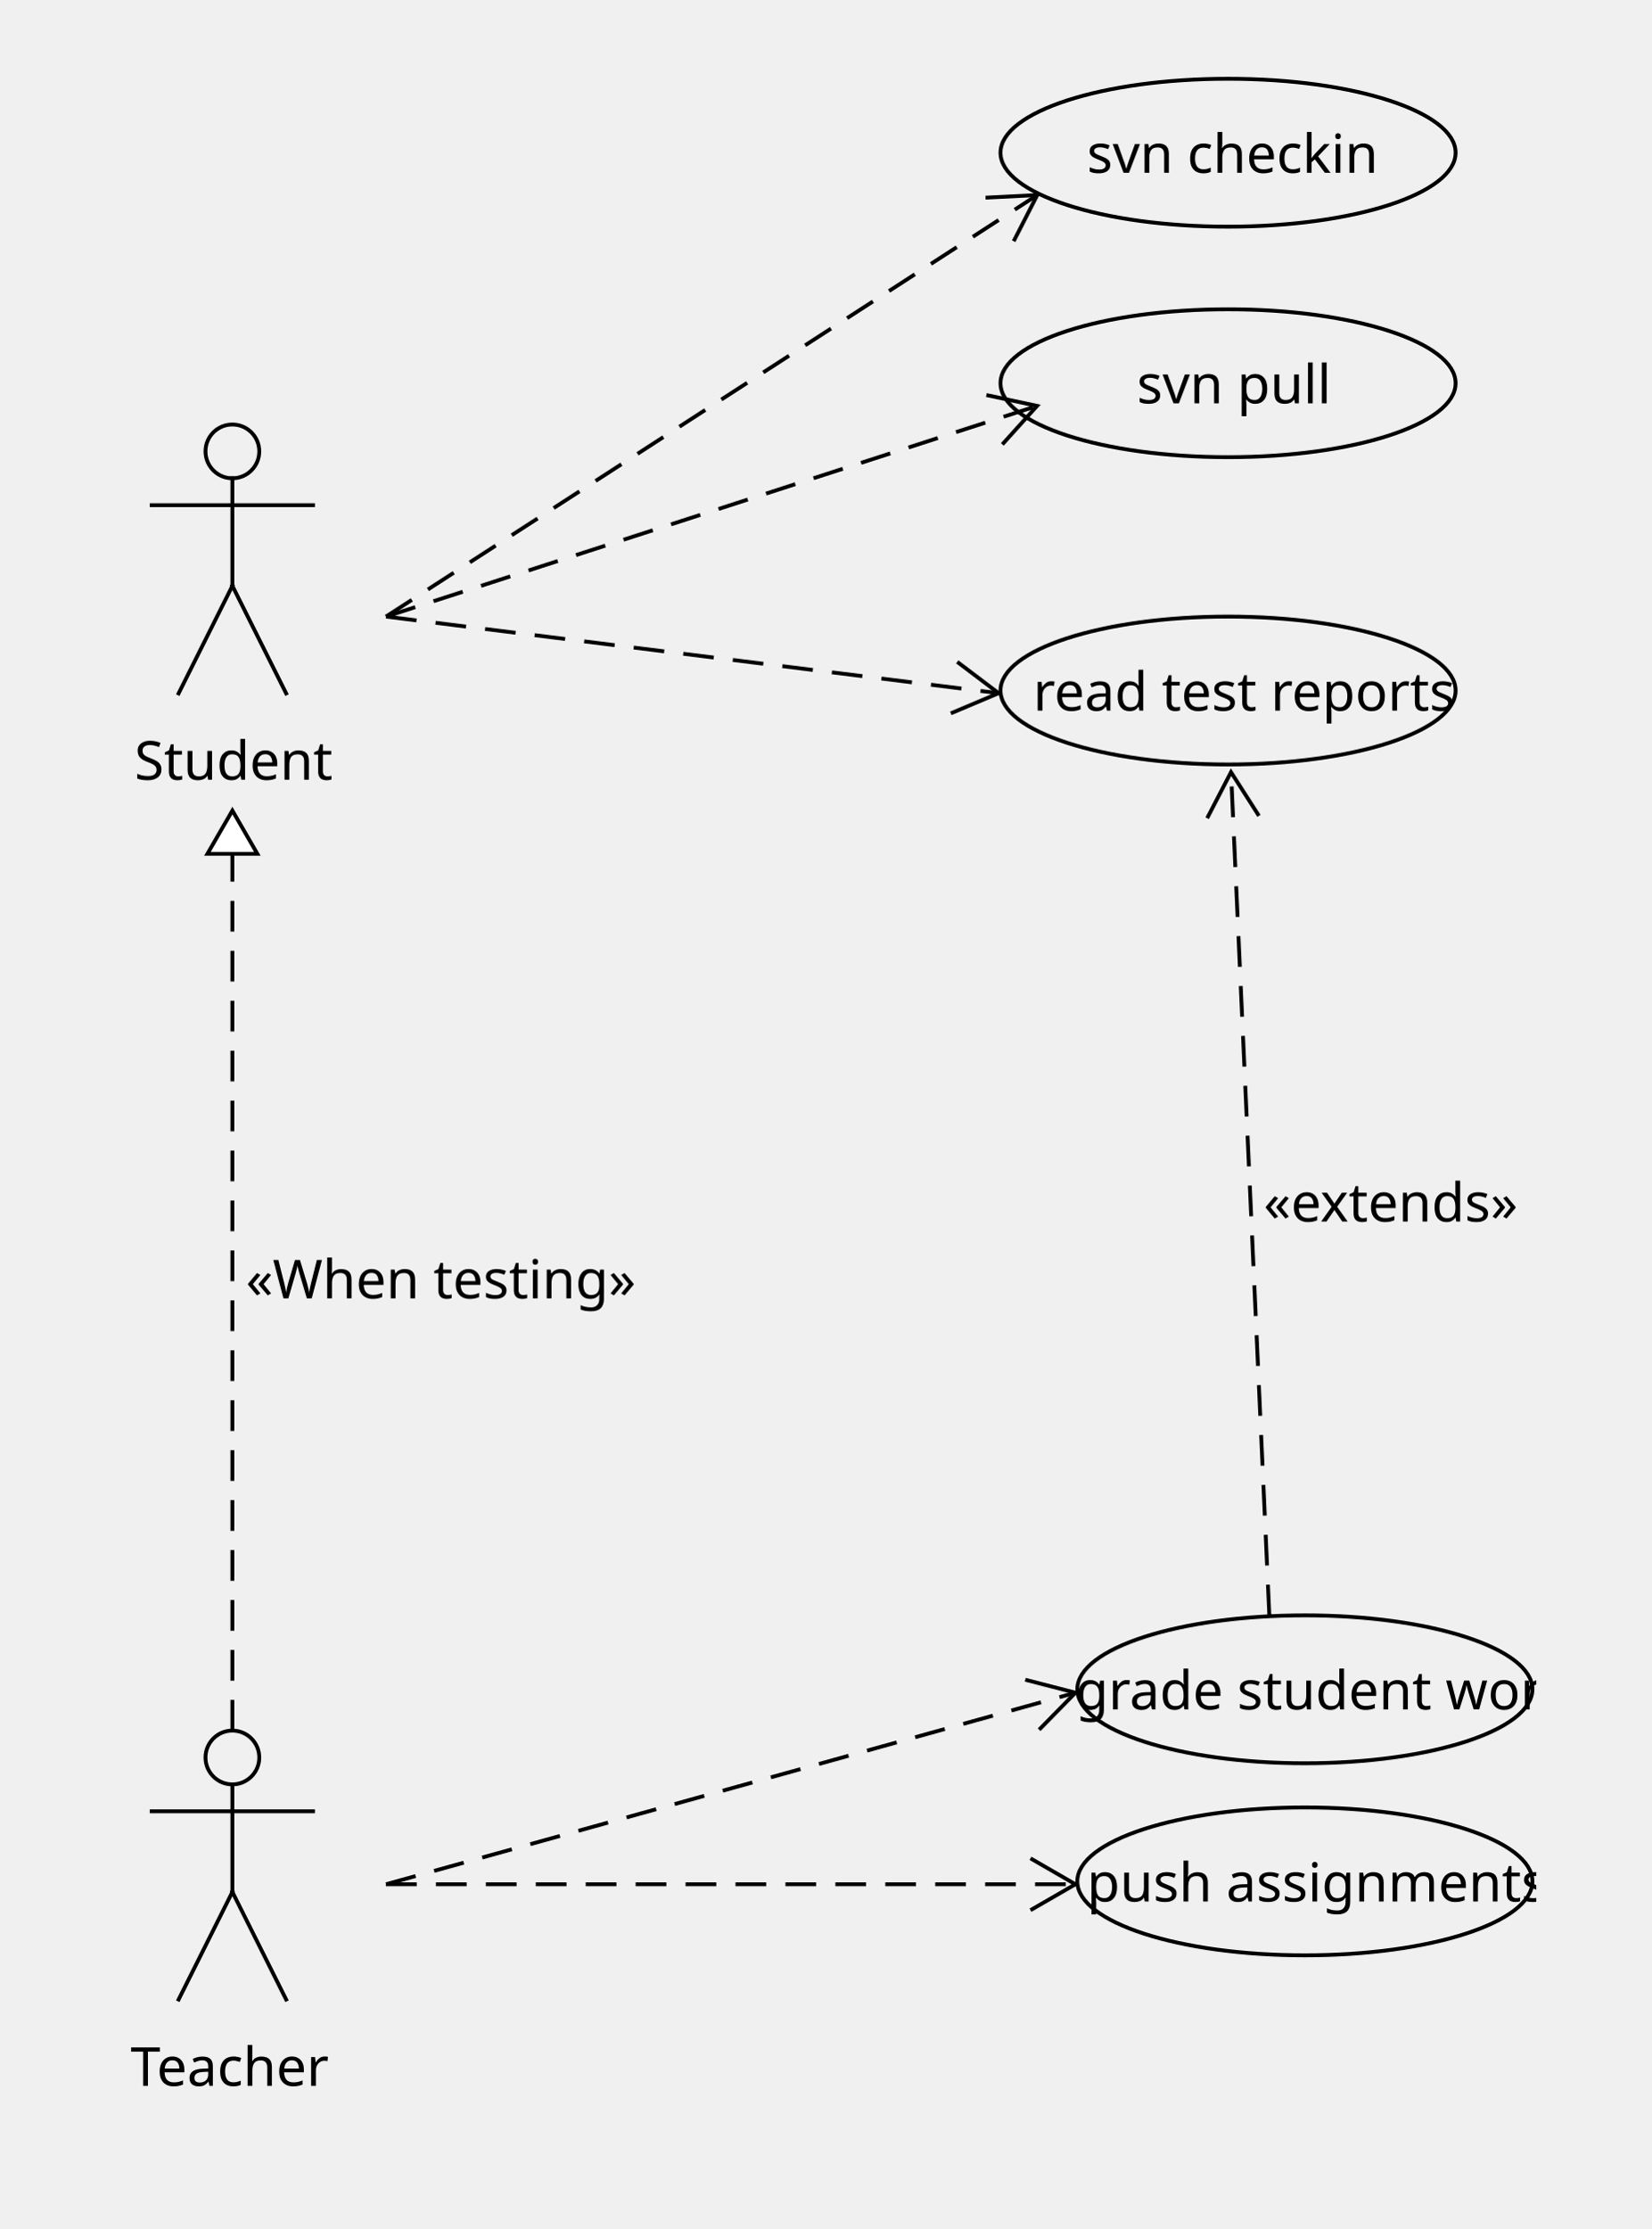
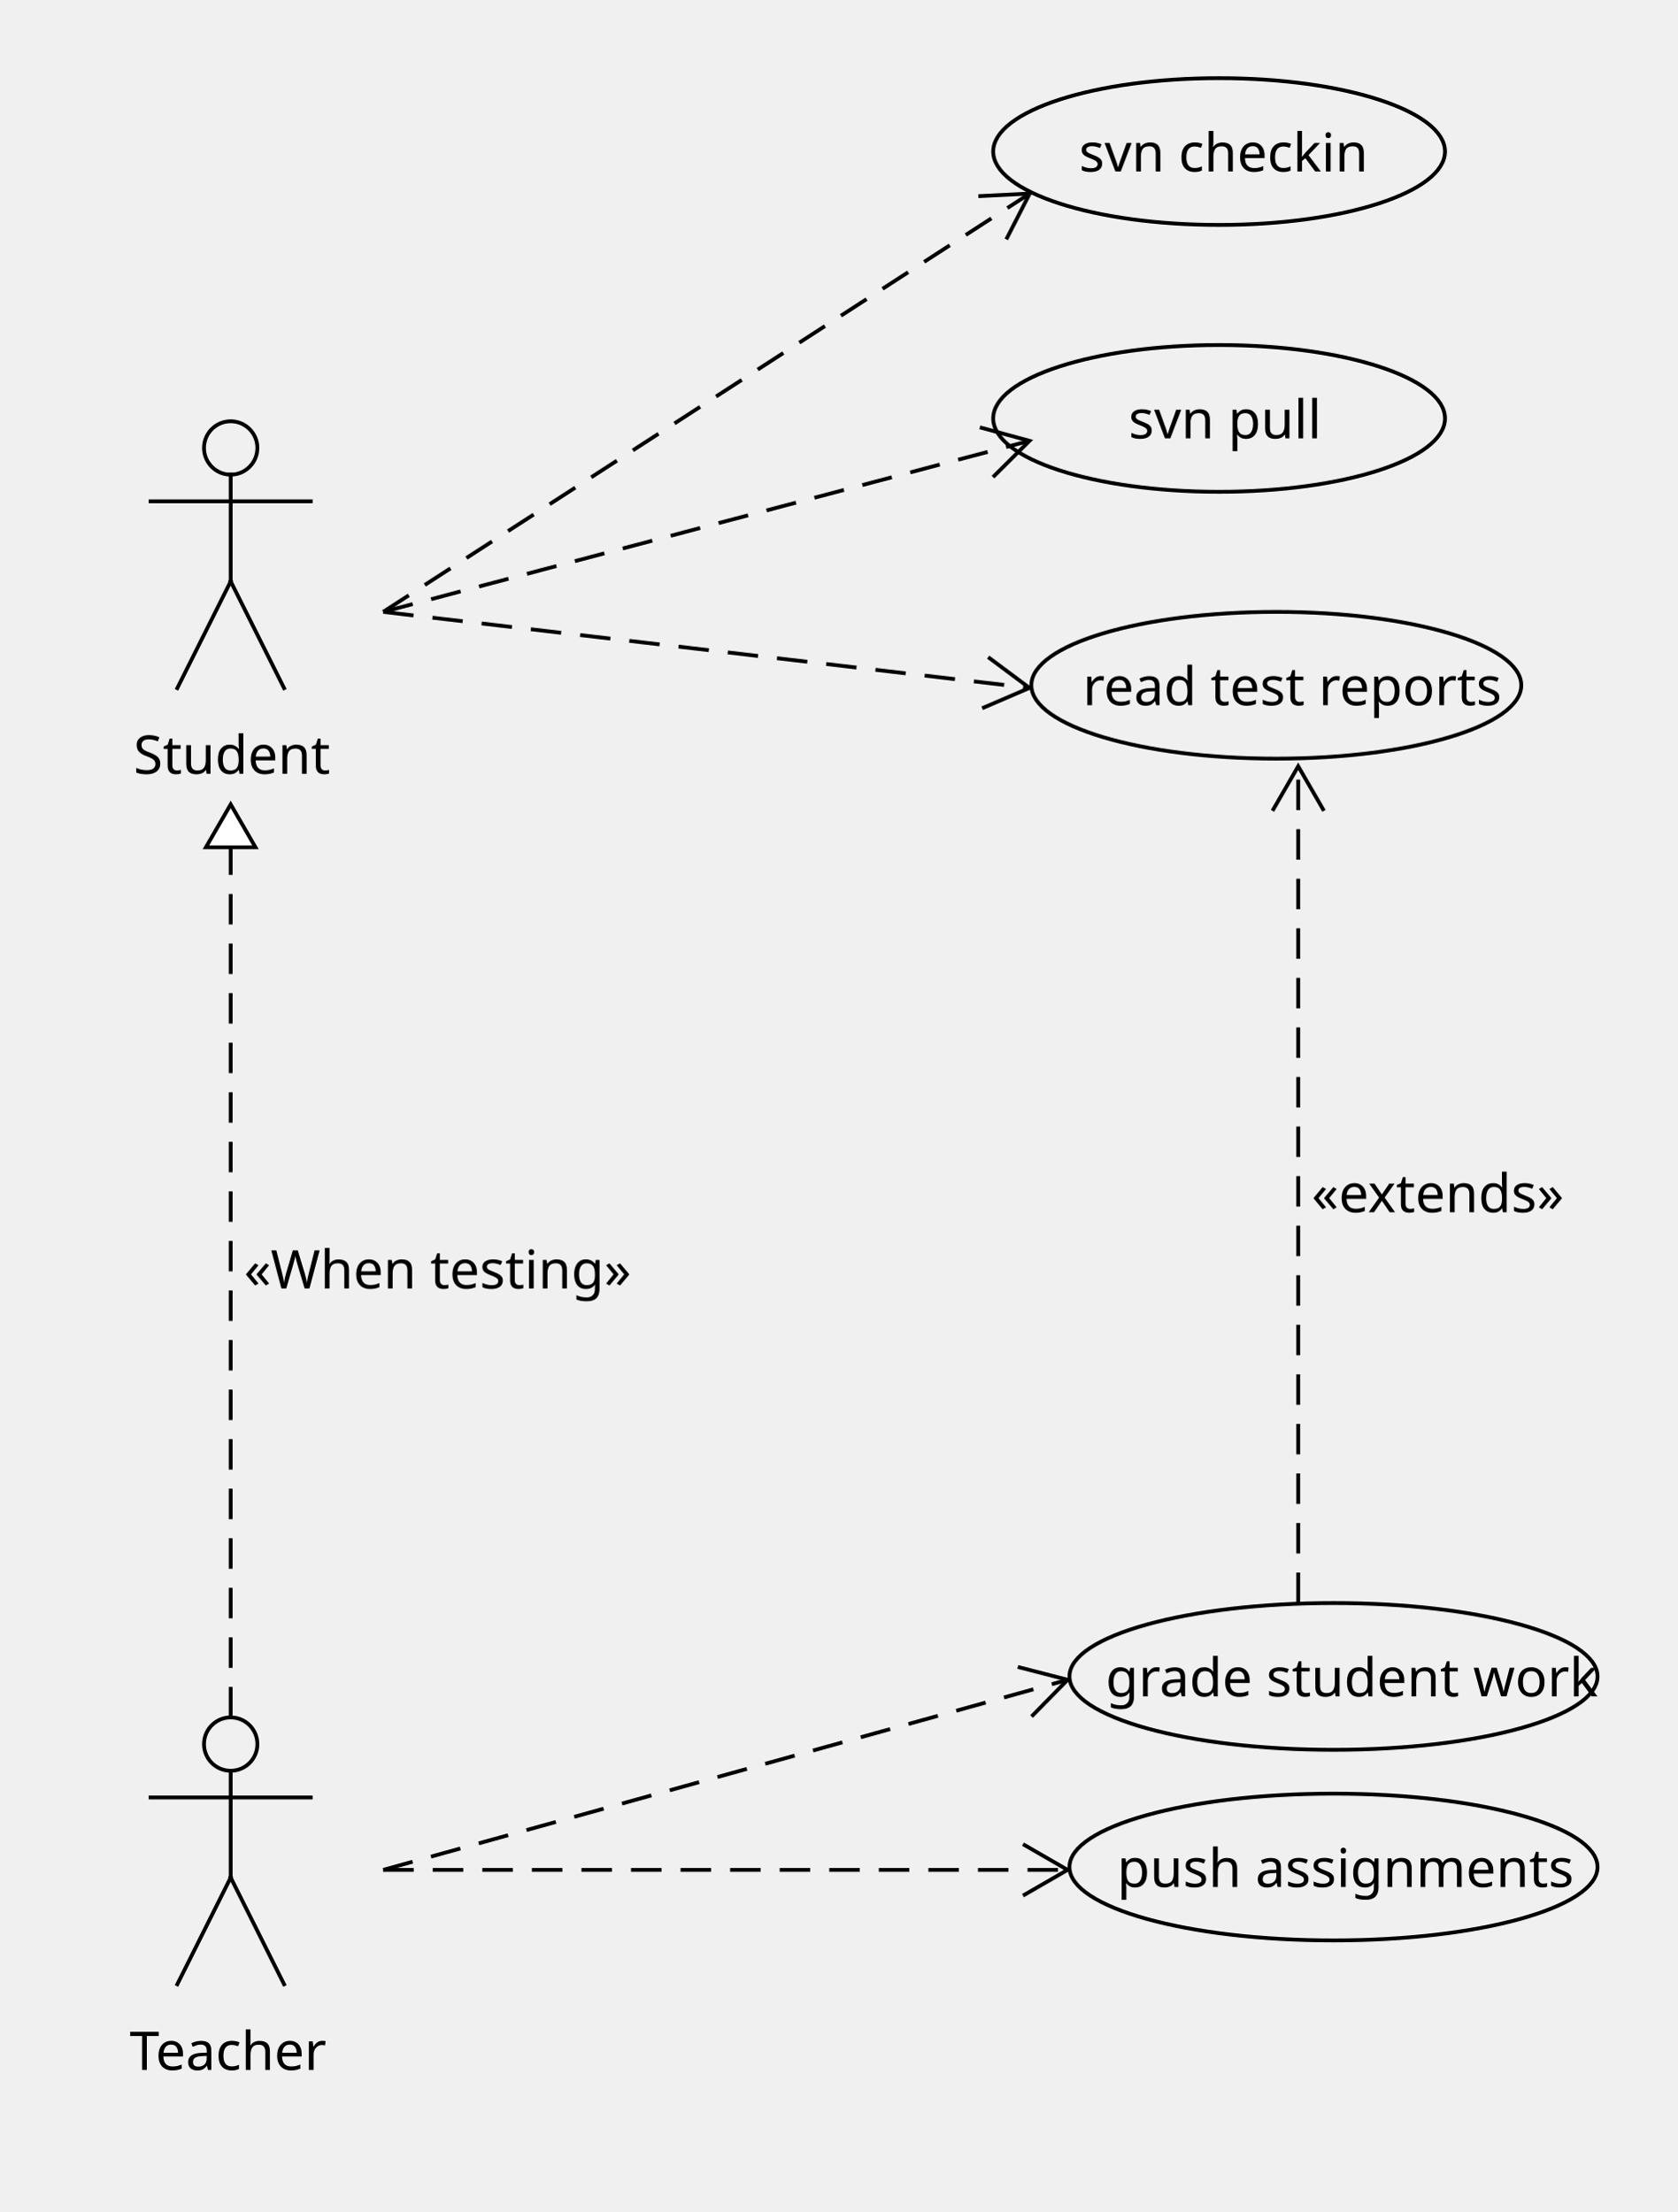
- <svg xmlns="http://www.w3.org/2000/svg" fill-opacity="1" color-rendering="auto" color-interpolation="auto" text-rendering="auto" stroke="black" stroke-linecap="square" width="430" stroke-miterlimit="10" shape-rendering="auto" stroke-opacity="1" fill="black" stroke-dasharray="none" font-weight="normal" stroke-width="1" viewBox="140 90 430 580" height="580" font-family="'Dialog'" font-style="normal" stroke-linejoin="miter" font-size="12px" stroke-dashoffset="0" image-rendering="auto">
+ <svg xmlns="http://www.w3.org/2000/svg" fill-opacity="1" color-rendering="auto" color-interpolation="auto" text-rendering="auto" stroke="black" stroke-linecap="square" width="440" stroke-miterlimit="10" shape-rendering="auto" stroke-opacity="1" fill="black" stroke-dasharray="none" font-weight="normal" stroke-width="1" viewBox="140 90 440 580" height="580" font-family="'Dialog'" font-style="normal" stroke-linejoin="miter" font-size="12px" stroke-dashoffset="0" image-rendering="auto">
  <defs id="genericDefs" />
  <g>
    <defs id="defs1">
      <clipPath clipPathUnits="userSpaceOnUse" id="clipPath1">
        <path d="M0 0 L2147483647 0 L2147483647 2147483647 L0 2147483647 L0 0 Z" />
      </clipPath>
      <clipPath clipPathUnits="userSpaceOnUse" id="clipPath2">
+         <path d="M0 0 L0 40 L140 40 L140 0 Z" />
+       </clipPath>
+       <clipPath clipPathUnits="userSpaceOnUse" id="clipPath3">
+         <path d="M0 0 L0 40 L130 40 L130 0 Z" />
+       </clipPath>
+       <clipPath clipPathUnits="userSpaceOnUse" id="clipPath4">
        <path d="M0 0 L0 40 L120 40 L120 0 Z" />
      </clipPath>
-       <clipPath clipPathUnits="userSpaceOnUse" id="clipPath3">
+       <clipPath clipPathUnits="userSpaceOnUse" id="clipPath5">
        <path d="M0 0 L0 110 L80 110 L80 0 Z" />
      </clipPath>
-       <clipPath clipPathUnits="userSpaceOnUse" id="clipPath4">
+       <clipPath clipPathUnits="userSpaceOnUse" id="clipPath6">
        <path d="M0 0 L0 110 L60 110 L60 0 Z" />
      </clipPath>
-       <clipPath clipPathUnits="userSpaceOnUse" id="clipPath5">
-         <path d="M0 0 L0 250 L100 250 L100 0 Z" />
+       <clipPath clipPathUnits="userSpaceOnUse" id="clipPath7">
+         <path d="M0 0 L0 250 L90 250 L90 0 Z" />
      </clipPath>
-       <clipPath clipPathUnits="userSpaceOnUse" id="clipPath6">
+       <clipPath clipPathUnits="userSpaceOnUse" id="clipPath8">
        <path d="M0 0 L0 80 L210 80 L210 0 Z" />
      </clipPath>
-       <clipPath clipPathUnits="userSpaceOnUse" id="clipPath7">
-         <path d="M0 0 L0 50 L190 50 L190 0 Z" />
+       <clipPath clipPathUnits="userSpaceOnUse" id="clipPath9">
+         <path d="M0 0 L0 50 L200 50 L200 0 Z" />
      </clipPath>
-       <clipPath clipPathUnits="userSpaceOnUse" id="clipPath8">
+       <clipPath clipPathUnits="userSpaceOnUse" id="clipPath10">
        <path d="M0 0 L0 270 L130 270 L130 0 Z" />
      </clipPath>
-       <clipPath clipPathUnits="userSpaceOnUse" id="clipPath9">
+       <clipPath clipPathUnits="userSpaceOnUse" id="clipPath11">
        <path d="M0 0 L0 30 L210 30 L210 0 Z" />
      </clipPath>
-       <clipPath clipPathUnits="userSpaceOnUse" id="clipPath10">
-         <path d="M0 0 L0 90 L200 90 L200 0 Z" />
+       <clipPath clipPathUnits="userSpaceOnUse" id="clipPath12">
+         <path d="M0 0 L0 80 L200 80 L200 0 Z" />
      </clipPath>
-       <clipPath clipPathUnits="userSpaceOnUse" id="clipPath11">
+       <clipPath clipPathUnits="userSpaceOnUse" id="clipPath13">
        <path d="M0 0 L0 140 L200 140 L200 0 Z" />
      </clipPath>
    </defs>
    <g fill="rgb(255,255,255)" fill-opacity="0" transform="translate(420,510)" stroke-opacity="0" stroke="rgb(255,255,255)">
-       <ellipse rx="59.25" ry="19.25" clip-path="url(#clipPath2)" cx="59.75" cy="19.75" stroke="none" />
+       <ellipse rx="69.25" ry="19.25" clip-path="url(#clipPath2)" cx="69.75" cy="19.75" stroke="none" />
    </g>
    <g transform="translate(420,510)">
-       <ellipse rx="59.25" fill="none" ry="19.25" clip-path="url(#clipPath2)" cx="59.75" cy="19.75" />
-       <text x="0" font-size="14px" y="24.984" clip-path="url(#clipPath2)" font-family="sans-serif" stroke="none" xml:space="preserve">grade student work</text>
+       <ellipse rx="69.25" fill="none" ry="19.25" clip-path="url(#clipPath2)" cx="69.75" cy="19.75" />
+       <text x="10" font-size="14px" y="24.984" clip-path="url(#clipPath2)" font-family="sans-serif" stroke="none" xml:space="preserve">grade student work</text>
    </g>
-     <g fill="rgb(255,255,255)" fill-opacity="0" transform="translate(400,250)" stroke-opacity="0" stroke="rgb(255,255,255)">
-       <ellipse rx="59.25" ry="19.25" clip-path="url(#clipPath2)" cx="59.75" cy="19.75" stroke="none" />
+     <g fill="rgb(255,255,255)" fill-opacity="0" transform="translate(410,250)" stroke-opacity="0" stroke="rgb(255,255,255)">
+       <ellipse rx="64.25" ry="19.25" clip-path="url(#clipPath3)" cx="64.75" cy="19.75" stroke="none" />
    </g>
-     <g transform="translate(400,250)">
-       <ellipse rx="59.25" fill="none" ry="19.25" clip-path="url(#clipPath2)" cx="59.75" cy="19.75" />
-       <text x="9" font-size="14px" y="24.984" clip-path="url(#clipPath2)" font-family="sans-serif" stroke="none" xml:space="preserve">read test reports</text>
+     <g transform="translate(410,250)">
+       <ellipse rx="64.25" fill="none" ry="19.25" clip-path="url(#clipPath3)" cx="64.75" cy="19.75" />
+       <text x="14" font-size="14px" y="24.984" clip-path="url(#clipPath3)" font-family="sans-serif" stroke="none" xml:space="preserve">read test reports</text>
    </g>
    <g fill="rgb(255,255,255)" fill-opacity="0" transform="translate(420,560)" stroke-opacity="0" stroke="rgb(255,255,255)">
-       <ellipse rx="59.25" ry="19.25" clip-path="url(#clipPath2)" cx="59.75" cy="19.75" stroke="none" />
+       <ellipse rx="69.25" ry="19.25" clip-path="url(#clipPath2)" cx="69.75" cy="19.75" stroke="none" />
    </g>
    <g transform="translate(420,560)">
-       <ellipse rx="59.25" fill="none" ry="19.25" clip-path="url(#clipPath2)" cx="59.75" cy="19.75" />
-       <text x="3" font-size="14px" y="24.984" clip-path="url(#clipPath2)" font-family="sans-serif" stroke="none" xml:space="preserve">push assignments</text>
+       <ellipse rx="69.25" fill="none" ry="19.25" clip-path="url(#clipPath2)" cx="69.75" cy="19.75" />
+       <text x="13" font-size="14px" y="24.984" clip-path="url(#clipPath2)" font-family="sans-serif" stroke="none" xml:space="preserve">push assignments</text>
    </g>
-     <g fill="rgb(255,255,255)" fill-opacity="0" transform="translate(400,170)" stroke-opacity="0" stroke="rgb(255,255,255)">
-       <ellipse rx="59.25" ry="19.25" clip-path="url(#clipPath2)" cx="59.75" cy="19.75" stroke="none" />
+     <g fill="rgb(255,255,255)" fill-opacity="0" transform="translate(400,180)" stroke-opacity="0" stroke="rgb(255,255,255)">
+       <ellipse rx="59.25" ry="19.25" clip-path="url(#clipPath4)" cx="59.75" cy="19.75" stroke="none" />
    </g>
-     <g transform="translate(400,170)">
-       <ellipse rx="59.25" fill="none" ry="19.25" clip-path="url(#clipPath2)" cx="59.75" cy="19.75" />
-       <text x="36" font-size="14px" y="24.984" clip-path="url(#clipPath2)" font-family="sans-serif" stroke="none" xml:space="preserve">svn pull</text>
+     <g transform="translate(400,180)">
+       <ellipse rx="59.25" fill="none" ry="19.25" clip-path="url(#clipPath4)" cx="59.75" cy="19.75" />
+       <text x="36" font-size="14px" y="24.984" clip-path="url(#clipPath4)" font-family="sans-serif" stroke="none" xml:space="preserve">svn pull</text>
    </g>
    <g fill="rgb(255,255,255)" fill-opacity="0" transform="translate(400,110)" stroke-opacity="0" stroke="rgb(255,255,255)">
-       <ellipse rx="59.25" ry="19.25" clip-path="url(#clipPath2)" cx="59.75" cy="19.75" stroke="none" />
+       <ellipse rx="59.25" ry="19.25" clip-path="url(#clipPath4)" cx="59.75" cy="19.75" stroke="none" />
    </g>
    <g transform="translate(400,110)">
-       <ellipse rx="59.25" fill="none" ry="19.25" clip-path="url(#clipPath2)" cx="59.75" cy="19.75" />
-       <text x="23" font-size="14px" y="24.984" clip-path="url(#clipPath2)" font-family="sans-serif" stroke="none" xml:space="preserve">svn checkin</text>
+       <ellipse rx="59.25" fill="none" ry="19.25" clip-path="url(#clipPath4)" cx="59.75" cy="19.75" />
+       <text x="23" font-size="14px" y="24.984" clip-path="url(#clipPath4)" font-family="sans-serif" stroke="none" xml:space="preserve">svn checkin</text>
    </g>
    <g fill="rgb(255,255,255)" fill-opacity="0" transform="translate(160,540)" stroke-opacity="0" stroke="rgb(255,255,255)">
-       <circle r="7" clip-path="url(#clipPath3)" cx="40.5" cy="7.5" stroke="none" />
+       <circle r="7" clip-path="url(#clipPath5)" cx="40.5" cy="7.5" stroke="none" />
    </g>
    <g transform="translate(160,540)">
-       <circle fill="none" r="7" clip-path="url(#clipPath3)" cx="40.5" cy="7.5" />
-       <path fill="none" d="M19.5 21.5 L61.5 21.5" clip-path="url(#clipPath3)" />
-       <path fill="none" d="M40.5 14.5 L40.5 42.5" clip-path="url(#clipPath3)" />
-       <path fill="none" d="M40.5 42.5 L26.5 70.5" clip-path="url(#clipPath3)" />
-       <path fill="none" d="M40.5 42.5 L54.5 70.5" clip-path="url(#clipPath3)" />
-       <text x="14" font-size="14px" y="92.969" clip-path="url(#clipPath3)" font-family="sans-serif" stroke="none" xml:space="preserve">Teacher</text>
+       <circle fill="none" r="7" clip-path="url(#clipPath5)" cx="40.5" cy="7.5" />
+       <path fill="none" d="M19.5 21.5 L61.5 21.5" clip-path="url(#clipPath5)" />
+       <path fill="none" d="M40.5 14.5 L40.5 42.5" clip-path="url(#clipPath5)" />
+       <path fill="none" d="M40.5 42.5 L26.5 70.5" clip-path="url(#clipPath5)" />
+       <path fill="none" d="M40.5 42.5 L54.5 70.5" clip-path="url(#clipPath5)" />
+       <text x="14" font-size="14px" y="92.969" clip-path="url(#clipPath5)" font-family="sans-serif" stroke="none" xml:space="preserve">Teacher</text>
    </g>
    <g fill="rgb(255,255,255)" fill-opacity="0" transform="translate(170,200)" stroke-opacity="0" stroke="rgb(255,255,255)">
-       <circle r="7" clip-path="url(#clipPath4)" cx="30.5" cy="7.5" stroke="none" />
+       <circle r="7" clip-path="url(#clipPath6)" cx="30.5" cy="7.5" stroke="none" />
    </g>
    <g transform="translate(170,200)">
-       <circle fill="none" r="7" clip-path="url(#clipPath4)" cx="30.5" cy="7.5" />
-       <path fill="none" d="M9.5 21.5 L51.5 21.5" clip-path="url(#clipPath4)" />
-       <path fill="none" d="M30.5 14.5 L30.5 42.5" clip-path="url(#clipPath4)" />
-       <path fill="none" d="M30.5 42.5 L16.5 70.5" clip-path="url(#clipPath4)" />
-       <path fill="none" d="M30.5 42.5 L44.5 70.5" clip-path="url(#clipPath4)" />
-       <text x="5" font-size="14px" y="92.969" clip-path="url(#clipPath4)" font-family="sans-serif" stroke="none" xml:space="preserve">Student</text>
+       <circle fill="none" r="7" clip-path="url(#clipPath6)" cx="30.5" cy="7.5" />
+       <path fill="none" d="M9.5 21.5 L51.5 21.5" clip-path="url(#clipPath6)" />
+       <path fill="none" d="M30.5 14.5 L30.5 42.5" clip-path="url(#clipPath6)" />
+       <path fill="none" d="M30.5 42.5 L16.5 70.5" clip-path="url(#clipPath6)" />
+       <path fill="none" d="M30.5 42.5 L44.5 70.5" clip-path="url(#clipPath6)" />
+       <text x="5" font-size="14px" y="92.969" clip-path="url(#clipPath6)" font-family="sans-serif" stroke="none" xml:space="preserve">Student</text>
    </g>
-     <g stroke-dasharray="8,5" stroke-miterlimit="5" transform="translate(450,280)" stroke-linecap="butt">
-       <path fill="none" d="M20.5 230.5 L10.545 11.499" clip-path="url(#clipPath5)" />
-       <path fill="none" stroke-miterlimit="10" stroke-dasharray="none" d="M17.527 21.951 L10.523 10.999 L4.541 22.541" clip-path="url(#clipPath5)" stroke-linecap="square" />
+     <g stroke-dasharray="8,5" stroke-miterlimit="5" transform="translate(470,280)" stroke-linecap="butt">
+       <path fill="none" d="M10.5 230.5 L10.5 11.5" clip-path="url(#clipPath7)" />
+       <path fill="none" stroke-miterlimit="10" stroke-dasharray="none" d="M17 22.258 L10.5 11 L4 22.258" clip-path="url(#clipPath7)" stroke-linecap="square" />
    </g>
-     <g font-family="sans-serif" font-size="14px" transform="translate(450,280)">
-       <text x="19" xml:space="preserve" y="127.984" clip-path="url(#clipPath5)" stroke="none">«extends»</text>
+     <g font-family="sans-serif" font-size="14px" transform="translate(470,280)">
+       <text x="14" xml:space="preserve" y="127.984" clip-path="url(#clipPath7)" stroke="none">«extends»</text>
    </g>
    <g stroke-dasharray="8,5" stroke-miterlimit="5" transform="translate(230,520)" stroke-linecap="butt">
-       <path fill="none" d="M10.5 60.5 L189.536 10.768" clip-path="url(#clipPath6)" />
-       <path fill="none" stroke-miterlimit="10" stroke-dasharray="none" d="M180.91 19.91 L190.018 10.634 L177.431 7.384" clip-path="url(#clipPath6)" stroke-linecap="square" />
+       <path fill="none" d="M10.5 60.5 L189.536 10.768" clip-path="url(#clipPath8)" />
+       <path fill="none" stroke-miterlimit="10" stroke-dasharray="none" d="M180.91 19.91 L190.018 10.634 L177.431 7.384" clip-path="url(#clipPath8)" stroke-linecap="square" />
    </g>
    <g stroke-dasharray="8,5" stroke-miterlimit="5" transform="translate(230,240)" stroke-linecap="butt">
-       <path fill="none" d="M10.5 10.5 L169.508 30.376" clip-path="url(#clipPath7)" />
-       <path fill="none" stroke-miterlimit="10" stroke-dasharray="none" d="M158.026 35.491 L170.004 30.438 L159.639 22.592" clip-path="url(#clipPath7)" stroke-linecap="square" />
+       <path fill="none" d="M10.5 10.5 L179.507 30.383" clip-path="url(#clipPath9)" />
+       <path fill="none" stroke-miterlimit="10" stroke-dasharray="none" d="M168.063 35.582 L180.003 30.442 L169.582 22.671" clip-path="url(#clipPath9)" stroke-linecap="square" />
    </g>
    <g stroke-dasharray="8,5" stroke-miterlimit="5" transform="translate(190,290)" stroke-linecap="butt">
-       <path fill="none" d="M10.5 250.5 L10.5 11.5" clip-path="url(#clipPath8)" />
-       <path fill="white" d="M17 22.258 L10.5 11 L4 22.258 Z" clip-path="url(#clipPath8)" stroke="none" />
-       <path fill="none" stroke-miterlimit="10" stroke-dasharray="none" d="M17 22.258 L10.5 11 L4 22.258 Z" clip-path="url(#clipPath8)" stroke-linecap="square" />
+       <path fill="none" d="M10.5 250.5 L10.5 11.5" clip-path="url(#clipPath10)" />
+       <path fill="white" d="M17 22.258 L10.5 11 L4 22.258 Z" clip-path="url(#clipPath10)" stroke="none" />
+       <path fill="none" stroke-miterlimit="10" stroke-dasharray="none" d="M17 22.258 L10.5 11 L4 22.258 Z" clip-path="url(#clipPath10)" stroke-linecap="square" />
    </g>
    <g font-family="sans-serif" font-size="14px" transform="translate(190,290)">
-       <text x="14" xml:space="preserve" y="137.984" clip-path="url(#clipPath8)" stroke="none">«When testing»</text>
+       <text x="14" xml:space="preserve" y="137.984" clip-path="url(#clipPath10)" stroke="none">«When testing»</text>
    </g>
    <g stroke-dasharray="8,5" stroke-miterlimit="5" transform="translate(230,570)" stroke-linecap="butt">
-       <path fill="none" d="M10.5 10.5 L189.5 10.5" clip-path="url(#clipPath9)" />
-       <path fill="none" stroke-miterlimit="10" stroke-dasharray="none" d="M178.742 17 L190 10.5 L178.742 4" clip-path="url(#clipPath9)" stroke-linecap="square" />
+       <path fill="none" d="M10.5 10.5 L189.5 10.5" clip-path="url(#clipPath11)" />
+       <path fill="none" stroke-miterlimit="10" stroke-dasharray="none" d="M178.742 17 L190 10.5 L178.742 4" clip-path="url(#clipPath11)" stroke-linecap="square" />
    </g>
-     <g stroke-dasharray="8,5" stroke-miterlimit="5" transform="translate(230,180)" stroke-linecap="butt">
-       <path fill="none" d="M10.5 70.5 L179.549 15.808" clip-path="url(#clipPath10)" />
-       <path fill="none" stroke-miterlimit="10" stroke-dasharray="none" d="M171.313 25.304 L180.024 15.654 L167.312 12.935" clip-path="url(#clipPath10)" stroke-linecap="square" />
+     <g stroke-dasharray="8,5" stroke-miterlimit="5" transform="translate(230,190)" stroke-linecap="butt">
+       <path fill="none" d="M10.5 60.5 L179.533 15.756" clip-path="url(#clipPath12)" />
+       <path fill="none" stroke-miterlimit="10" stroke-dasharray="none" d="M170.797 24.793 L180.017 15.628 L167.47 12.225" clip-path="url(#clipPath12)" stroke-linecap="square" />
    </g>
    <g stroke-dasharray="8,5" stroke-miterlimit="5" transform="translate(230,130)" stroke-linecap="butt">
-       <path fill="none" d="M10.5 120.5 L179.66 11.043" clip-path="url(#clipPath11)" />
-       <path fill="none" stroke-miterlimit="10" stroke-dasharray="none" d="M174.159 22.345 L180.08 10.772 L167.097 11.431" clip-path="url(#clipPath11)" stroke-linecap="square" />
+       <path fill="none" d="M10.5 120.5 L179.66 11.043" clip-path="url(#clipPath13)" />
+       <path fill="none" stroke-miterlimit="10" stroke-dasharray="none" d="M174.159 22.345 L180.08 10.772 L167.097 11.431" clip-path="url(#clipPath13)" stroke-linecap="square" />
    </g>
  </g>
</svg>
